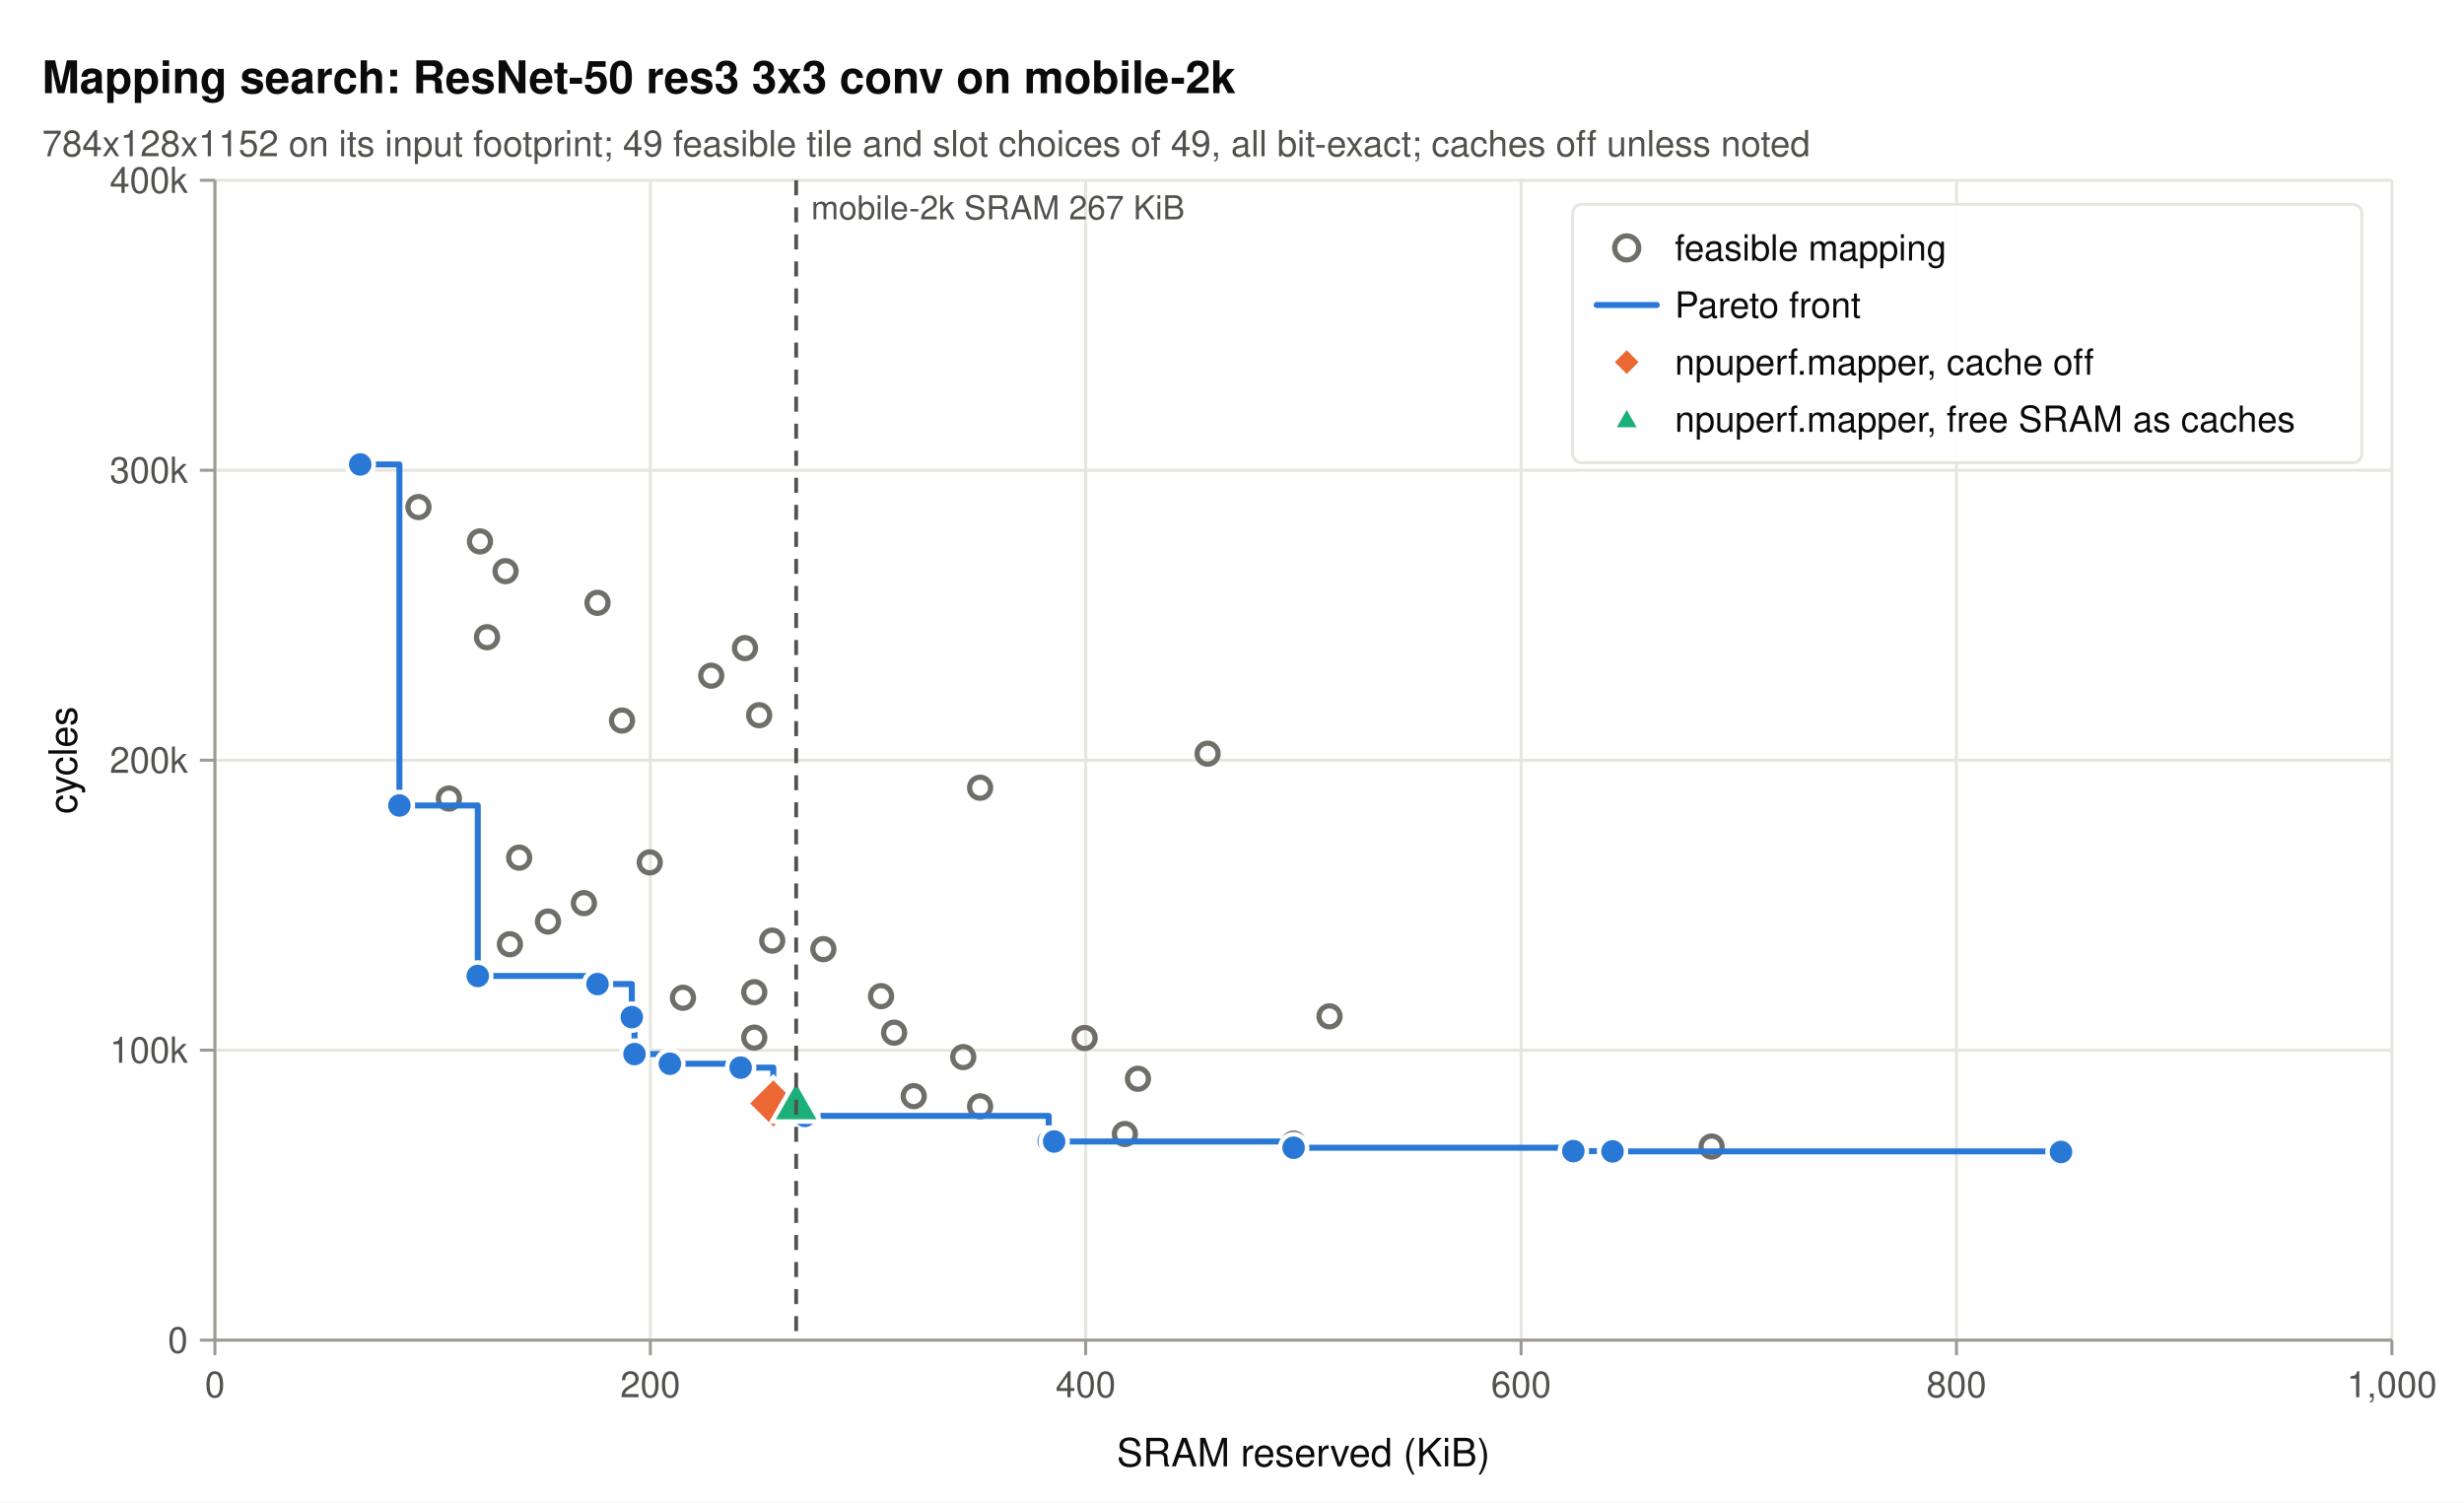
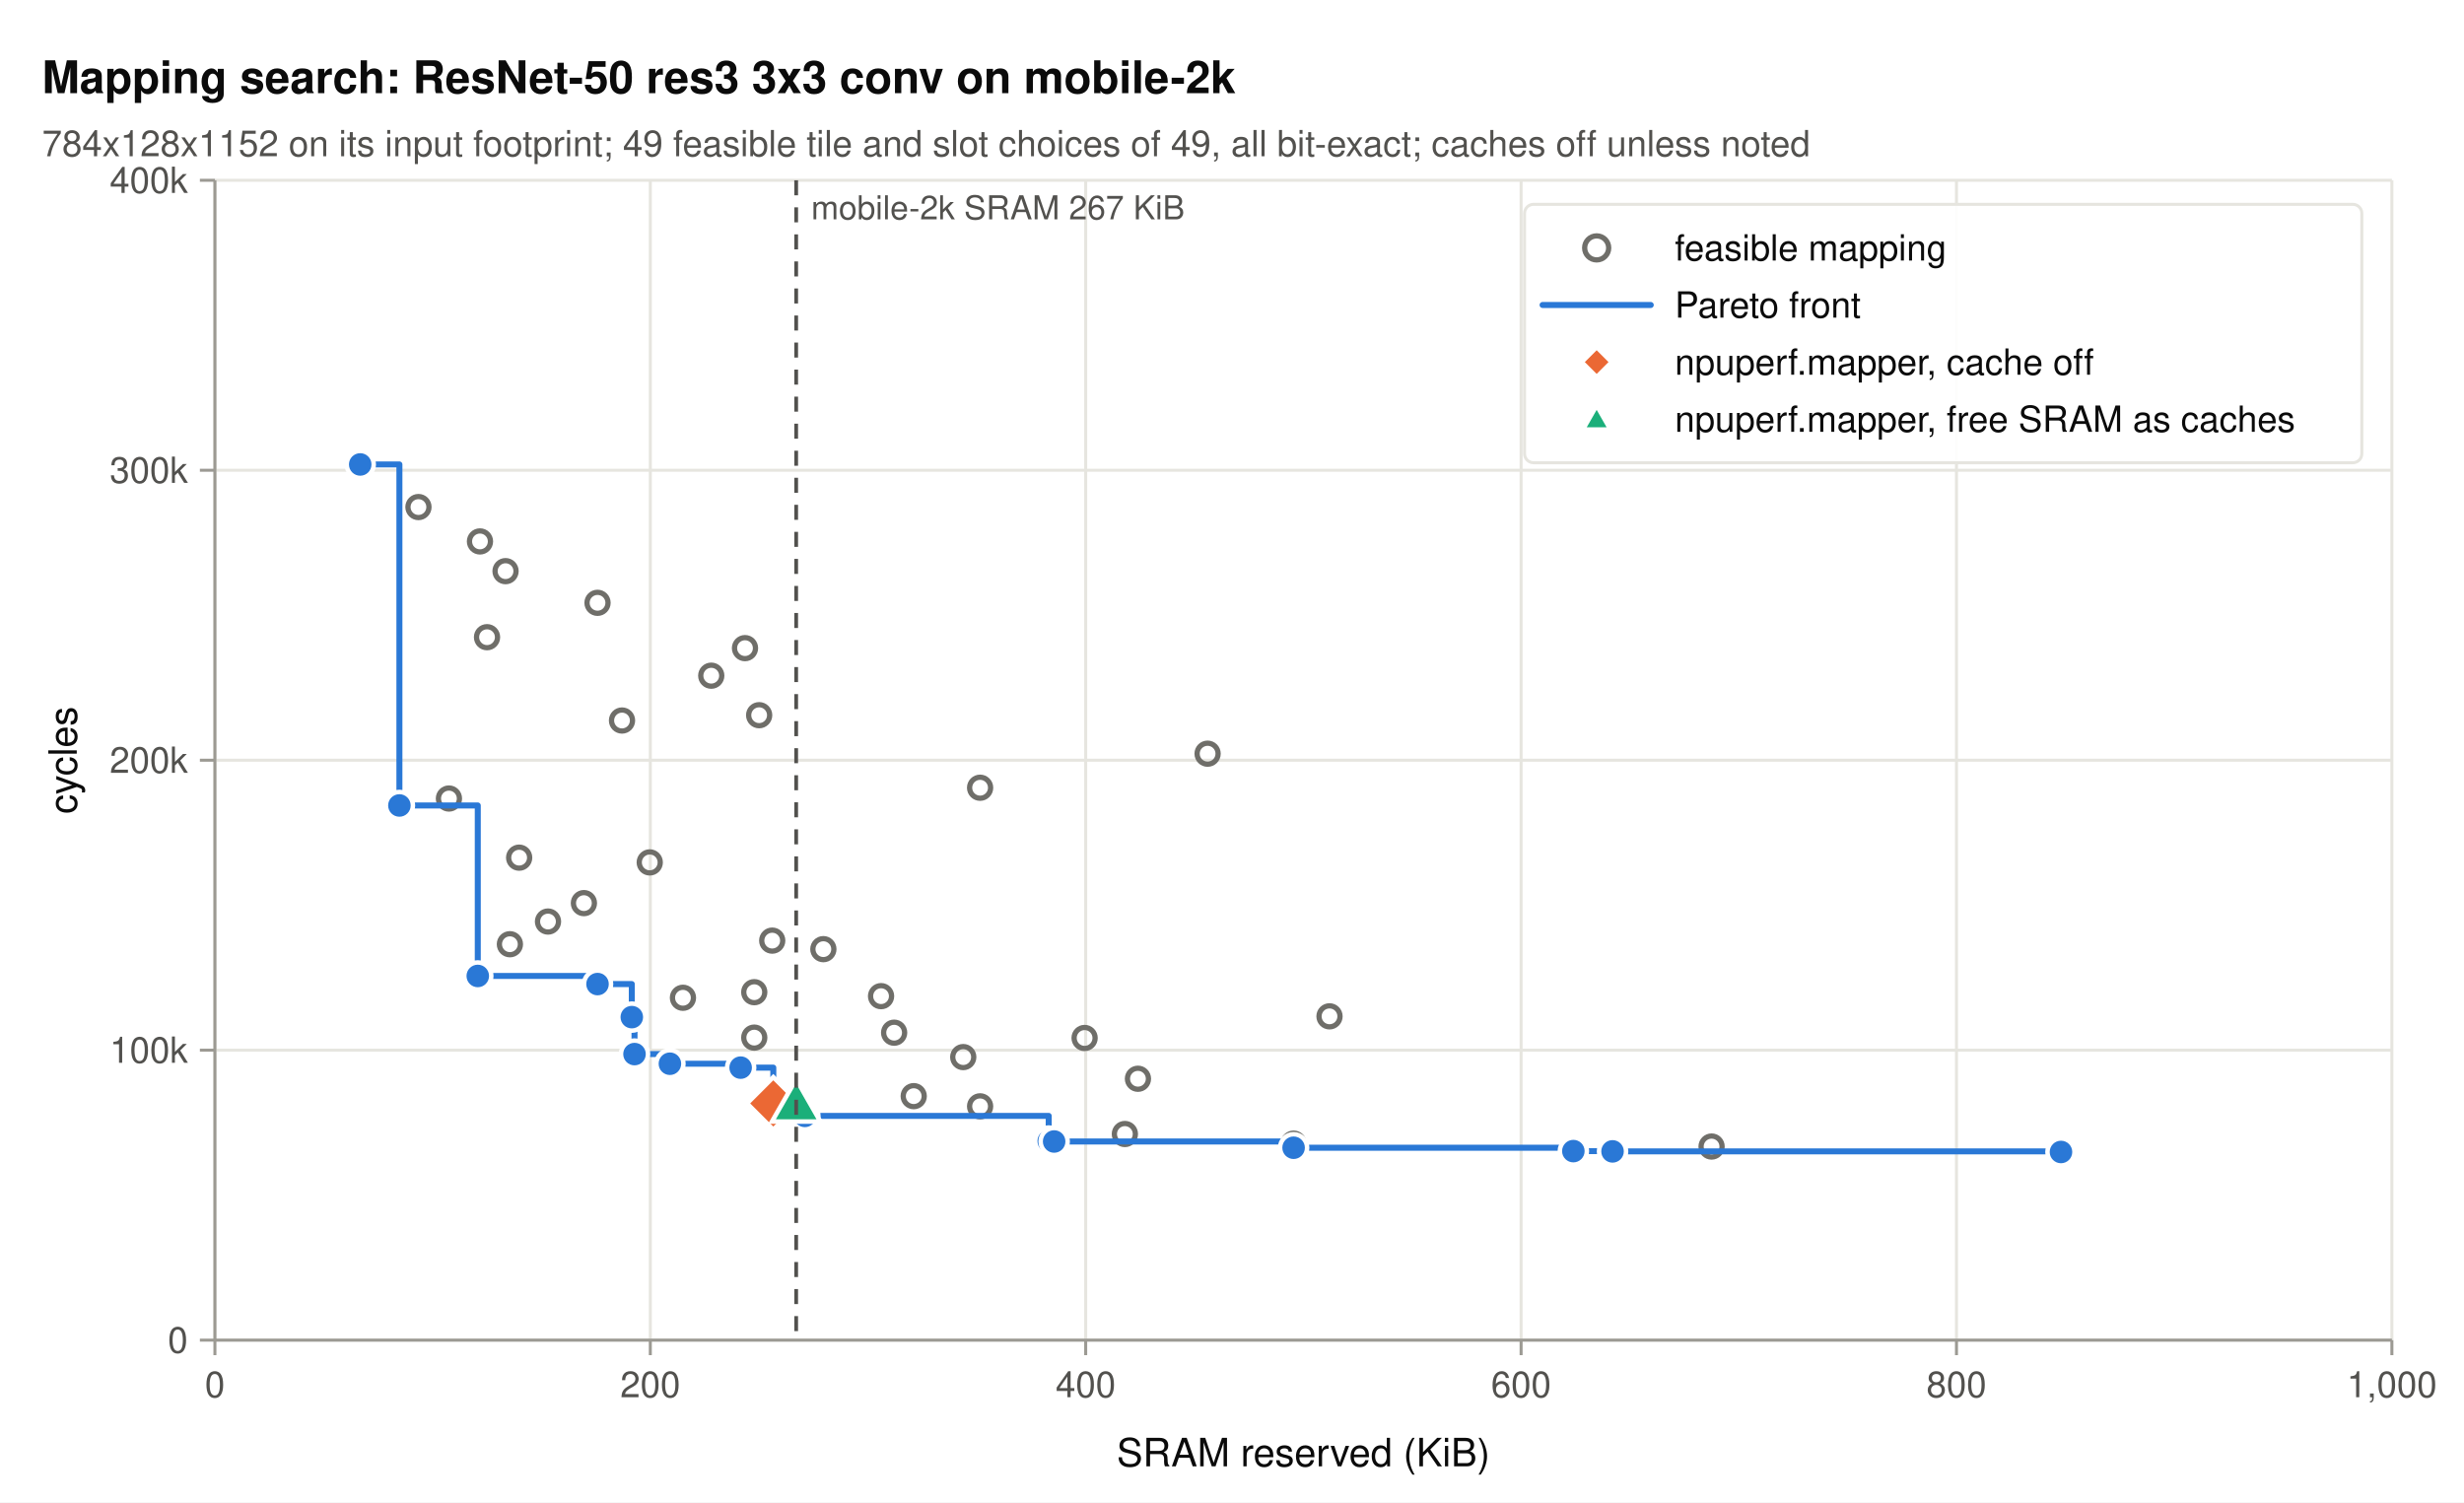
<svg xmlns="http://www.w3.org/2000/svg" width="820" height="500" viewBox="0 0 820 500" font-family="system-ui, -apple-system, 'Segoe UI', Helvetica, Arial, sans-serif">
  <rect width="820" height="500" fill="#ffffff" />
  <defs>
    <clipPath id="s8-plot">
      <rect x="71.52" y="58" width="726.48" height="388" />
    </clipPath>
  </defs>
  <text x="14" y="31" font-size="15" fill="#0b0b0b" font-weight="600">Mapping search: ResNet-50 res3 3x3 conv on mobile-2k</text>
  <text x="14" y="52" font-size="12" fill="#52514e">784x128x1152 on its input footprint; 49 feasible tile and slot choices of 49, all bit-exact; caches off unless noted</text>
  <g stroke="#e6e5df" stroke-width="1" fill="none">
    <line x1="71.52" y1="446" x2="796" y2="446" />
    <line x1="71.52" y1="349.5" x2="796" y2="349.5" />
    <line x1="71.52" y1="253" x2="796" y2="253" />
    <line x1="71.52" y1="156.5" x2="796" y2="156.5" />
    <line x1="71.52" y1="60" x2="796" y2="60" />
    <line x1="71.52" y1="60" x2="71.52" y2="446" />
    <line x1="216.42" y1="60" x2="216.42" y2="446" />
    <line x1="361.31" y1="60" x2="361.31" y2="446" />
    <line x1="506.21" y1="60" x2="506.21" y2="446" />
    <line x1="651.1" y1="60" x2="651.1" y2="446" />
    <line x1="796" y1="60" x2="796" y2="446" />
  </g>
  <g stroke="#9c9a93" stroke-width="1" fill="none">
    <line x1="71.52" y1="446" x2="796" y2="446" />
    <line x1="71.52" y1="60" x2="71.52" y2="446" />
    <line x1="71.52" y1="446" x2="71.52" y2="451" />
    <line x1="216.42" y1="446" x2="216.42" y2="451" />
    <line x1="361.31" y1="446" x2="361.31" y2="451" />
    <line x1="506.21" y1="446" x2="506.21" y2="451" />
    <line x1="651.1" y1="446" x2="651.1" y2="451" />
    <line x1="796" y1="446" x2="796" y2="451" />
    <line x1="66.52" y1="446" x2="71.52" y2="446" />
    <line x1="66.52" y1="349.5" x2="71.52" y2="349.5" />
    <line x1="66.52" y1="253" x2="71.52" y2="253" />
    <line x1="66.52" y1="156.5" x2="71.52" y2="156.5" />
    <line x1="66.52" y1="60" x2="71.52" y2="60" />
  </g>
  <g style="font-variant-numeric: tabular-nums">
    <text x="71.52" y="465" font-size="12" fill="#52514e" text-anchor="middle">0</text>
    <text x="216.42" y="465" font-size="12" fill="#52514e" text-anchor="middle">200</text>
    <text x="361.31" y="465" font-size="12" fill="#52514e" text-anchor="middle">400</text>
    <text x="506.21" y="465" font-size="12" fill="#52514e" text-anchor="middle">600</text>
    <text x="651.1" y="465" font-size="12" fill="#52514e" text-anchor="middle">800</text>
    <text x="796" y="465" font-size="12" fill="#52514e" text-anchor="middle">1,000</text>
    <text x="62.52" y="450.2" font-size="12" fill="#52514e" text-anchor="end">0</text>
    <text x="62.52" y="353.7" font-size="12" fill="#52514e" text-anchor="end">100k</text>
    <text x="62.52" y="257.2" font-size="12" fill="#52514e" text-anchor="end">200k</text>
    <text x="62.52" y="160.7" font-size="12" fill="#52514e" text-anchor="end">300k</text>
    <text x="62.52" y="64.2" font-size="12" fill="#52514e" text-anchor="end">400k</text>
  </g>
  <text x="433.76" y="488" font-size="13" fill="#0b0b0b" text-anchor="middle">SRAM reserved (KiB)</text>
  <text x="21.2" y="253" font-size="13" fill="#0b0b0b" text-anchor="middle" dominant-baseline="middle" transform="rotate(-90 21.2 253)">cycles</text>
  <g clip-path="url(#s8-plot)">
    <circle cx="139.26" cy="168.75" r="3.5" fill="none" stroke="#6f6e69" stroke-width="1.75" />
    <circle cx="207" cy="239.79" r="3.5" fill="none" stroke="#6f6e69" stroke-width="1.75" />
    <circle cx="119.88" cy="154.57" r="3.5" fill="none" stroke="#6f6e69" stroke-width="1.75" />
    <circle cx="168.24" cy="190.08" r="3.5" fill="none" stroke="#6f6e69" stroke-width="1.75" />
    <circle cx="159.73" cy="180.19" r="3.5" fill="none" stroke="#6f6e69" stroke-width="1.75" />
    <circle cx="247.93" cy="215.7" r="3.5" fill="none" stroke="#6f6e69" stroke-width="1.75" />
    <circle cx="198.85" cy="200.62" r="3.5" fill="none" stroke="#6f6e69" stroke-width="1.75" />
    <circle cx="326.17" cy="262.16" r="3.5" fill="none" stroke="#6f6e69" stroke-width="1.75" />
    <circle cx="162.08" cy="212.06" r="3.5" fill="none" stroke="#6f6e69" stroke-width="1.75" />
    <circle cx="252.64" cy="238.02" r="3.5" fill="none" stroke="#6f6e69" stroke-width="1.75" />
    <circle cx="236.7" cy="224.87" r="3.5" fill="none" stroke="#6f6e69" stroke-width="1.75" />
    <circle cx="401.88" cy="250.83" r="3.5" fill="none" stroke="#6f6e69" stroke-width="1.75" />
    <circle cx="149.4" cy="265.75" r="3.5" fill="none" stroke="#6f6e69" stroke-width="1.75" />
    <circle cx="227.28" cy="332.06" r="3.5" fill="none" stroke="#6f6e69" stroke-width="1.75" />
    <circle cx="132.92" cy="268.06" r="3.5" fill="none" stroke="#6f6e69" stroke-width="1.75" />
    <circle cx="194.32" cy="300.56" r="3.5" fill="none" stroke="#6f6e69" stroke-width="1.75" />
    <circle cx="172.77" cy="285.43" r="3.5" fill="none" stroke="#6f6e69" stroke-width="1.75" />
    <circle cx="274.01" cy="315.88" r="3.5" fill="none" stroke="#6f6e69" stroke-width="1.75" />
    <circle cx="216.23" cy="287.01" r="3.5" fill="none" stroke="#6f6e69" stroke-width="1.75" />
    <circle cx="360.95" cy="345.44" r="3.5" fill="none" stroke="#6f6e69" stroke-width="1.75" />
    <circle cx="182.37" cy="306.69" r="3.5" fill="none" stroke="#6f6e69" stroke-width="1.75" />
    <circle cx="293.21" cy="331.52" r="3.5" fill="none" stroke="#6f6e69" stroke-width="1.75" />
    <circle cx="256.99" cy="313.04" r="3.5" fill="none" stroke="#6f6e69" stroke-width="1.75" />
    <circle cx="442.45" cy="338.24" r="3.5" fill="none" stroke="#6f6e69" stroke-width="1.75" />
    <circle cx="257.35" cy="367.22" r="3.5" fill="none" stroke="#6f6e69" stroke-width="1.75" />
    <circle cx="169.69" cy="314.24" r="3.5" fill="none" stroke="#6f6e69" stroke-width="1.75" />
    <circle cx="267.85" cy="371.37" r="3.5" fill="none" stroke="#6f6e69" stroke-width="1.75" />
    <circle cx="159" cy="324.8" r="3.5" fill="none" stroke="#6f6e69" stroke-width="1.75" />
    <circle cx="246.48" cy="355.31" r="3.5" fill="none" stroke="#6f6e69" stroke-width="1.75" />
    <circle cx="198.85" cy="327.5" r="3.5" fill="none" stroke="#6f6e69" stroke-width="1.75" />
    <circle cx="326.17" cy="368.19" r="3.5" fill="none" stroke="#6f6e69" stroke-width="1.75" />
    <circle cx="251.01" cy="330.2" r="3.5" fill="none" stroke="#6f6e69" stroke-width="1.75" />
    <circle cx="430.5" cy="381.97" r="3.5" fill="none" stroke="#6f6e69" stroke-width="1.75" />
    <circle cx="222.94" cy="354.01" r="3.5" fill="none" stroke="#6f6e69" stroke-width="1.75" />
    <circle cx="374.35" cy="377.4" r="3.5" fill="none" stroke="#6f6e69" stroke-width="1.75" />
    <circle cx="297.56" cy="343.68" r="3.5" fill="none" stroke="#6f6e69" stroke-width="1.75" />
    <circle cx="523.6" cy="383.09" r="3.5" fill="none" stroke="#6f6e69" stroke-width="1.75" />
    <circle cx="210.26" cy="338.5" r="3.5" fill="none" stroke="#6f6e69" stroke-width="1.75" />
    <circle cx="349" cy="379.74" r="3.5" fill="none" stroke="#6f6e69" stroke-width="1.75" />
    <circle cx="211.16" cy="350.8" r="3.5" fill="none" stroke="#6f6e69" stroke-width="1.75" />
    <circle cx="350.81" cy="379.89" r="3.5" fill="none" stroke="#6f6e69" stroke-width="1.75" />
    <circle cx="251.01" cy="345.32" r="3.5" fill="none" stroke="#6f6e69" stroke-width="1.75" />
    <circle cx="430.5" cy="380.6" r="3.5" fill="none" stroke="#6f6e69" stroke-width="1.75" />
    <circle cx="320.56" cy="351.8" r="3.5" fill="none" stroke="#6f6e69" stroke-width="1.75" />
    <circle cx="569.6" cy="381.57" r="3.5" fill="none" stroke="#6f6e69" stroke-width="1.75" />
    <circle cx="304.08" cy="364.8" r="3.5" fill="none" stroke="#6f6e69" stroke-width="1.75" />
    <circle cx="536.64" cy="383.18" r="3.5" fill="none" stroke="#6f6e69" stroke-width="1.75" />
    <circle cx="378.7" cy="359.01" r="3.5" fill="none" stroke="#6f6e69" stroke-width="1.75" />
    <circle cx="685.88" cy="383.38" r="3.5" fill="none" stroke="#6f6e69" stroke-width="1.75" />
    <path d="M119.88,154.57 L132.92,154.57 L132.92,268.06 L159,268.06 L159,324.8 L198.85,324.8 L198.85,327.5 L210.26,327.5 L210.26,338.5 L211.16,338.5 L211.16,350.8 L222.94,350.8 L222.94,354.01 L246.48,354.01 L246.48,355.31 L257.35,355.31 L257.35,367.22 L267.85,367.22 L267.85,371.37 L349,371.37 L349,379.74 L350.81,379.74 L350.81,379.89 L430.5,379.89 L430.5,381.97 L523.6,381.97 L523.6,383.09 L536.64,383.09 L536.64,383.18 L685.88,383.18 L685.88,383.38" fill="none" stroke="#2a78d6" stroke-width="2" stroke-linejoin="round" stroke-linecap="round" />
    <circle cx="119.88" cy="154.57" r="4.5" fill="#2a78d6" stroke="#ffffff" stroke-width="1.5" />
    <circle cx="132.92" cy="268.06" r="4.5" fill="#2a78d6" stroke="#ffffff" stroke-width="1.5" />
    <circle cx="159" cy="324.8" r="4.5" fill="#2a78d6" stroke="#ffffff" stroke-width="1.5" />
    <circle cx="198.85" cy="327.5" r="4.5" fill="#2a78d6" stroke="#ffffff" stroke-width="1.5" />
    <circle cx="210.26" cy="338.5" r="4.5" fill="#2a78d6" stroke="#ffffff" stroke-width="1.5" />
    <circle cx="211.16" cy="350.8" r="4.5" fill="#2a78d6" stroke="#ffffff" stroke-width="1.5" />
    <circle cx="222.94" cy="354.01" r="4.5" fill="#2a78d6" stroke="#ffffff" stroke-width="1.5" />
    <circle cx="246.48" cy="355.31" r="4.5" fill="#2a78d6" stroke="#ffffff" stroke-width="1.5" />
    <circle cx="257.35" cy="367.22" r="4.5" fill="#2a78d6" stroke="#ffffff" stroke-width="1.5" />
    <circle cx="267.85" cy="371.37" r="4.5" fill="#2a78d6" stroke="#ffffff" stroke-width="1.5" />
    <circle cx="349" cy="379.74" r="4.5" fill="#2a78d6" stroke="#ffffff" stroke-width="1.5" />
    <circle cx="350.81" cy="379.89" r="4.5" fill="#2a78d6" stroke="#ffffff" stroke-width="1.5" />
    <circle cx="430.5" cy="381.97" r="4.5" fill="#2a78d6" stroke="#ffffff" stroke-width="1.5" />
    <circle cx="523.6" cy="383.09" r="4.5" fill="#2a78d6" stroke="#ffffff" stroke-width="1.5" />
    <circle cx="536.64" cy="383.18" r="4.5" fill="#2a78d6" stroke="#ffffff" stroke-width="1.5" />
    <circle cx="685.88" cy="383.38" r="4.5" fill="#2a78d6" stroke="#ffffff" stroke-width="1.5" />
    <polygon points="257.35,358.47 266.1,367.22 257.35,375.97 248.6,367.22" fill="#eb6834" stroke="#ffffff" stroke-width="1.5" />
    <polygon points="264.96,359.17 273.01,373.25 256.91,373.25" fill="#1baf7a" stroke="#ffffff" stroke-width="1.5" />
    <line x1="264.96" y1="60" x2="264.96" y2="446" stroke="#52514e" stroke-width="1.25" stroke-dasharray="5 4" />
  </g>
  <text x="269.96" y="73" font-size="11" fill="#52514e">mobile-2k SRAM 267 KiB</text>
-   <g transform="translate(523.36,68)">
-     <rect width="262.64" height="86" rx="3" fill="#ffffff" fill-opacity="0.92" stroke="#e6e5df" />
-     <circle cx="18" cy="14.5" r="4" fill="none" stroke="#6f6e69" stroke-width="1.75" />
-     <text x="34" y="18.7" font-size="12" fill="#0b0b0b">feasible mapping</text>
-     <line x1="8" y1="33.5" x2="28" y2="33.5" stroke="#2a78d6" stroke-width="2" stroke-linecap="round" />
-     <text x="34" y="37.7" font-size="12" fill="#0b0b0b">Pareto front</text>
-     <polygon points="18,47.5 23,52.5 18,57.5 13,52.5" fill="#eb6834" stroke="#ffffff" stroke-width="1.5" />
-     <text x="34" y="56.7" font-size="12" fill="#0b0b0b">npuperf.mapper, cache off</text>
-     <polygon points="18,66.9 22.6,74.95 13.4,74.95" fill="#1baf7a" stroke="#ffffff" stroke-width="1.5" />
-     <text x="34" y="75.7" font-size="12" fill="#0b0b0b">npuperf.mapper, free SRAM as caches</text>
+   <g transform="translate(507.36,68)">
+     <rect width="278.64" height="86" rx="3" fill="#ffffff" fill-opacity="0.92" stroke="#e6e5df" />
+     <circle cx="24" cy="14.5" r="4" fill="none" stroke="#6f6e69" stroke-width="1.75" />
+     <text x="50" y="18.7" font-size="12" fill="#0b0b0b">feasible mapping</text>
+     <line x1="6" y1="33.5" x2="42" y2="33.5" stroke="#2a78d6" stroke-width="2" stroke-linecap="round" />
+     <text x="50" y="37.7" font-size="12" fill="#0b0b0b">Pareto front</text>
+     <polygon points="24,47.5 29,52.5 24,57.5 19,52.5" fill="#eb6834" stroke="#ffffff" stroke-width="1.5" />
+     <text x="50" y="56.7" font-size="12" fill="#0b0b0b">npuperf.mapper, cache off</text>
+     <polygon points="24,66.9 28.6,74.95 19.4,74.95" fill="#1baf7a" stroke="#ffffff" stroke-width="1.5" />
+     <text x="50" y="75.7" font-size="12" fill="#0b0b0b">npuperf.mapper, free SRAM as caches</text>
  </g>
</svg>
